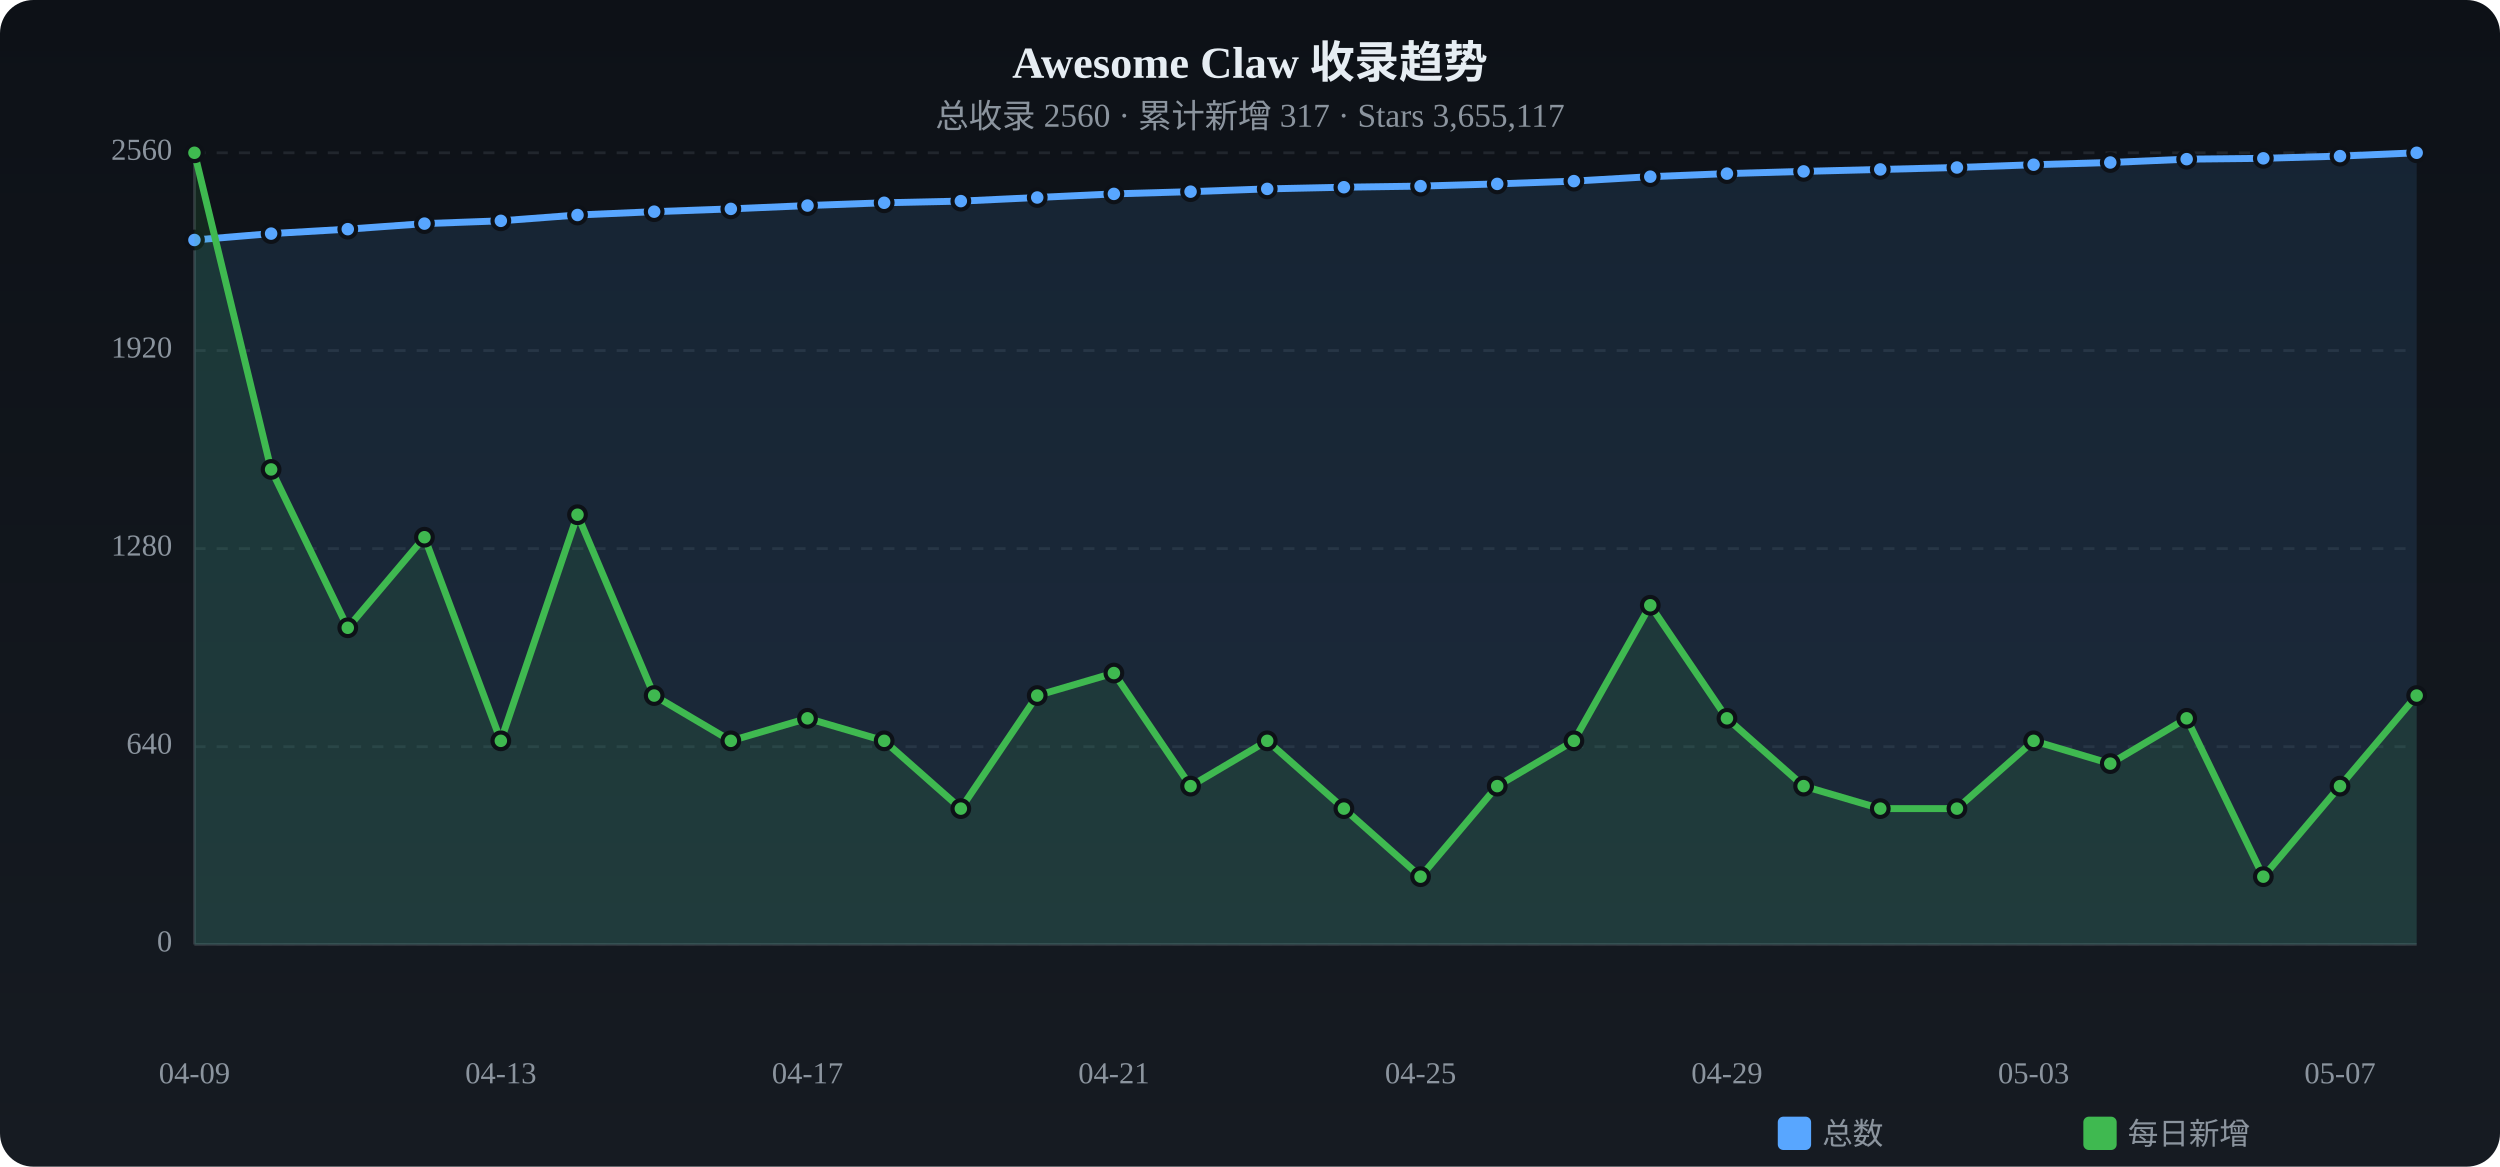
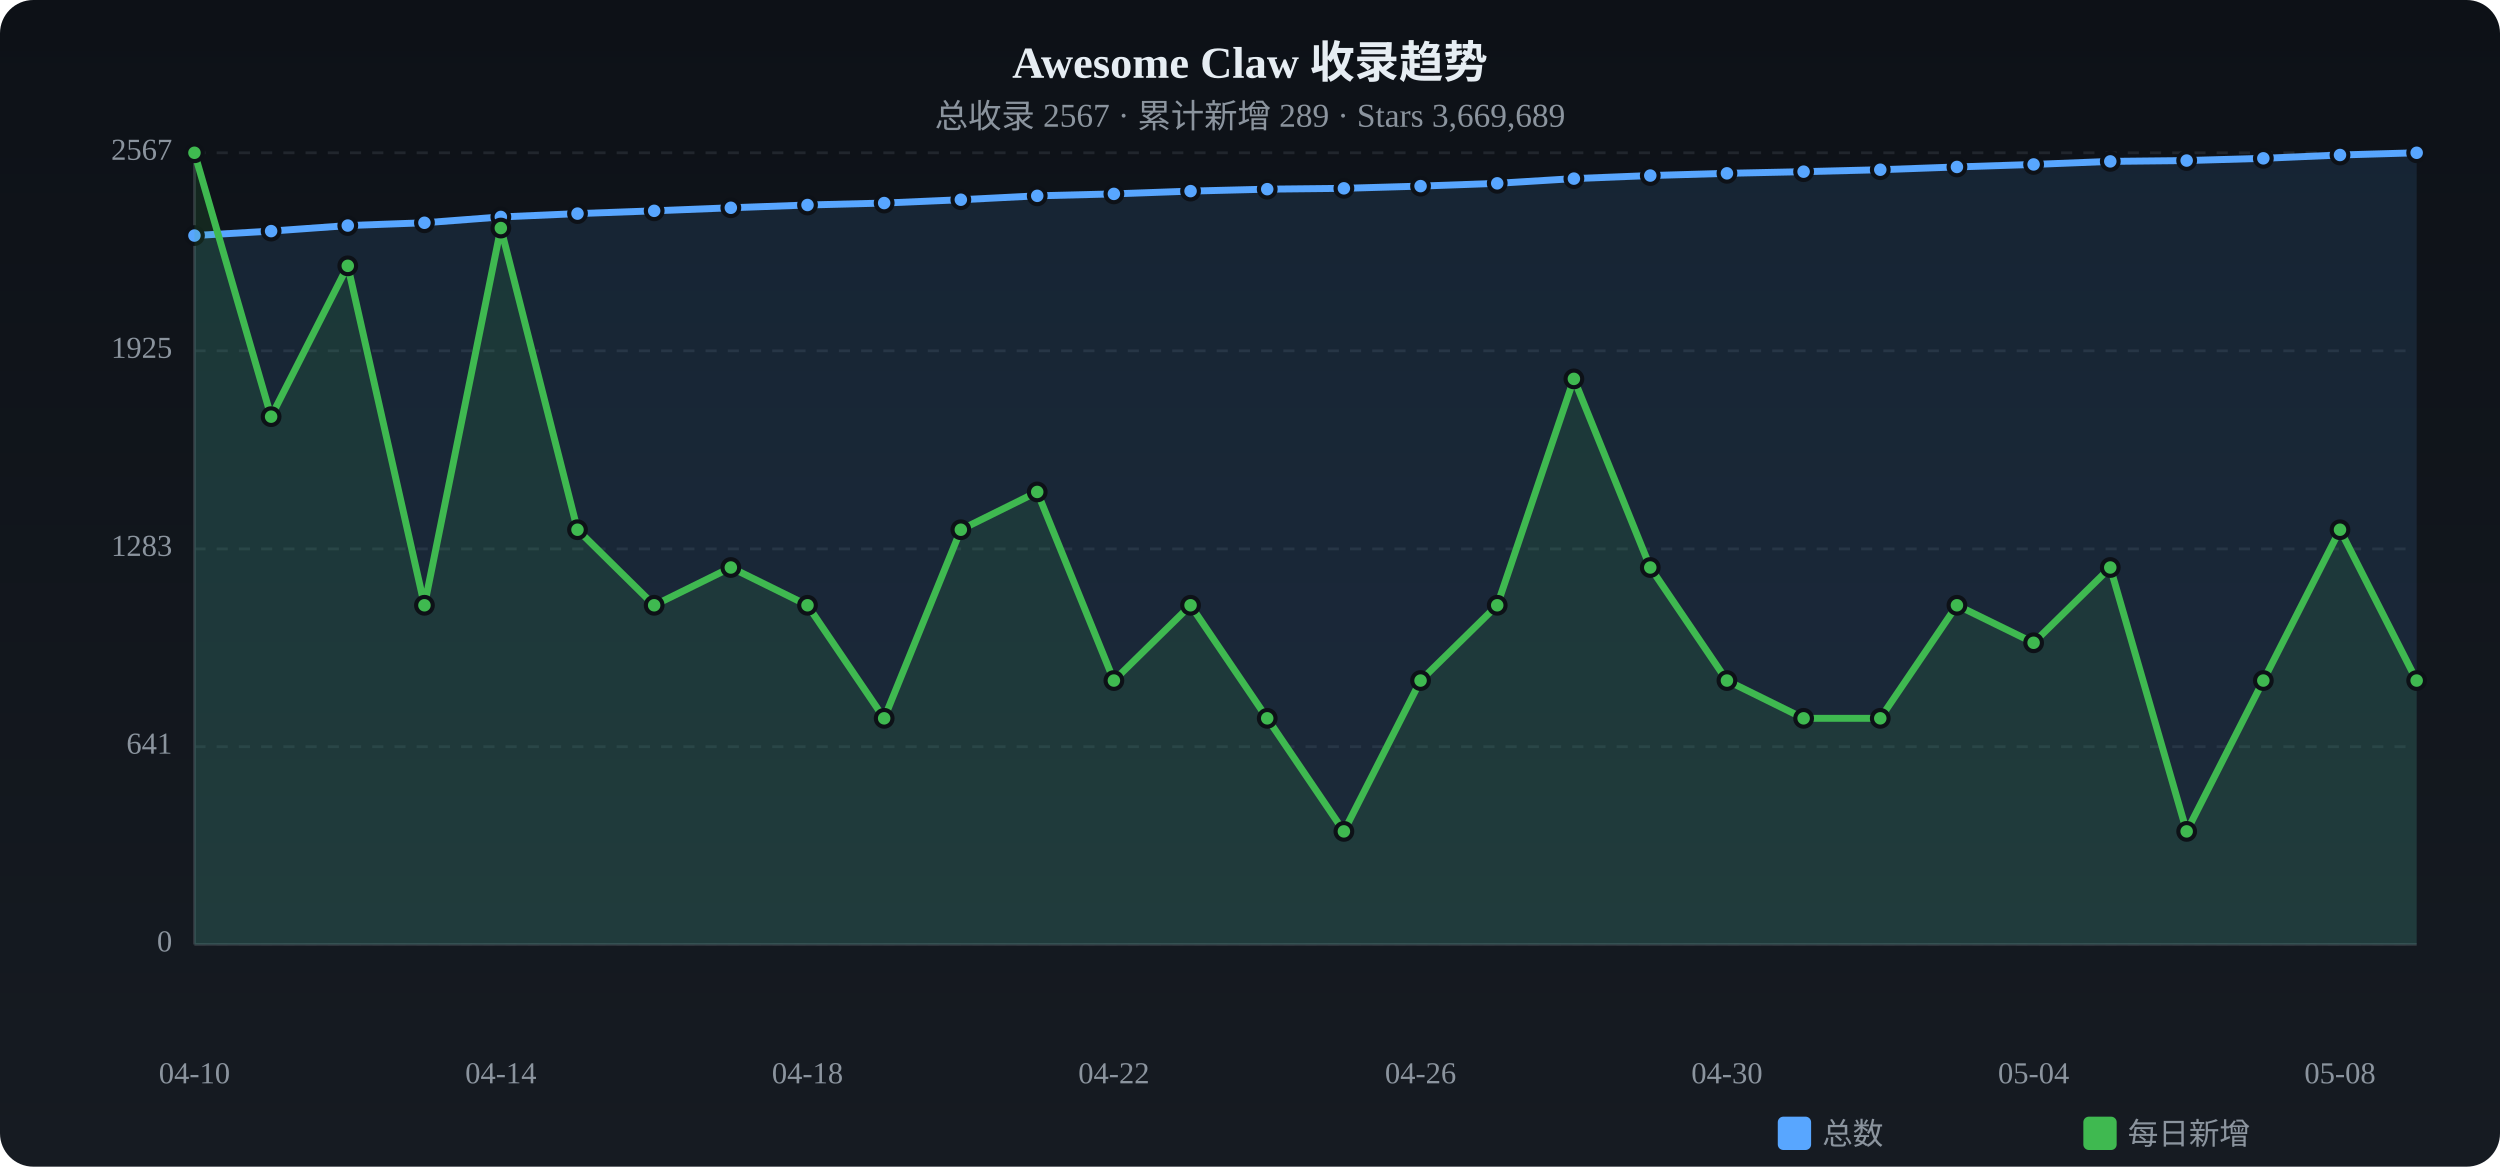
<svg xmlns="http://www.w3.org/2000/svg" viewBox="0 0 900 420" width="900" height="420">
  <defs>
    <linearGradient id="tbg" x1="0%" y1="0%" x2="0%" y2="100%">
      <stop offset="0%" stop-color="#0d1117" />
      <stop offset="100%" stop-color="#161b22" />
    </linearGradient>
  </defs>
  <rect width="900" height="420" rx="12" fill="url(#tbg)" />
  <text x="450.0" y="28" text-anchor="middle" fill="#e6edf3" font-size="16" font-weight="bold">Awesome Claw 收录趋势</text>
-   <text x="450.0" y="46" text-anchor="middle" fill="#8b949e" font-size="12">总收录 2560 · 累计新增 317 · Stars 3,655,117</text>
+   <text x="450.0" y="46" text-anchor="middle" fill="#8b949e" font-size="12">总收录 2567 · 累计新增 289 · Stars 3,669,689</text>
  <text x="62" y="340.0" text-anchor="end" fill="#8b949e" font-size="11" dominant-baseline="middle">0</text>
  <line x1="70" y1="340.0" x2="870" y2="340.0" stroke="#21262d" stroke-dasharray="4 4" />
-   <text x="62" y="268.8" text-anchor="end" fill="#8b949e" font-size="11" dominant-baseline="middle">640</text>
+   <text x="62" y="268.8" text-anchor="end" fill="#8b949e" font-size="11" dominant-baseline="middle">641</text>
  <line x1="70" y1="268.8" x2="870" y2="268.8" stroke="#21262d" stroke-dasharray="4 4" />
-   <text x="62" y="197.5" text-anchor="end" fill="#8b949e" font-size="11" dominant-baseline="middle">1280</text>
-   <line x1="70" y1="197.5" x2="870" y2="197.5" stroke="#21262d" stroke-dasharray="4 4" />
-   <text x="62" y="126.2" text-anchor="end" fill="#8b949e" font-size="11" dominant-baseline="middle">1920</text>
-   <line x1="70" y1="126.2" x2="870" y2="126.2" stroke="#21262d" stroke-dasharray="4 4" />
-   <text x="62" y="55.0" text-anchor="end" fill="#8b949e" font-size="11" dominant-baseline="middle">2560</text>
+   <text x="62" y="197.6" text-anchor="end" fill="#8b949e" font-size="11" dominant-baseline="middle">1283</text>
+   <line x1="70" y1="197.6" x2="870" y2="197.6" stroke="#21262d" stroke-dasharray="4 4" />
+   <text x="62" y="126.3" text-anchor="end" fill="#8b949e" font-size="11" dominant-baseline="middle">1925</text>
+   <line x1="70" y1="126.3" x2="870" y2="126.3" stroke="#21262d" stroke-dasharray="4 4" />
+   <text x="62" y="55.0" text-anchor="end" fill="#8b949e" font-size="11" dominant-baseline="middle">2567</text>
  <line x1="70" y1="55.0" x2="870" y2="55.0" stroke="#21262d" stroke-dasharray="4 4" />
  <line x1="70" y1="55" x2="70" y2="340" stroke="#30363d" />
  <line x1="70" y1="340" x2="870" y2="340" stroke="#30363d" />
-   <path d="M70.0,86.4 L97.6,84.1 L125.2,82.5 L152.8,80.5 L180.3,79.5 L207.9,77.4 L235.5,76.2 L263.1,75.2 L290.7,74.0 L318.3,73.0 L345.9,72.4 L373.4,71.1 L401.0,69.8 L428.6,69.0 L456.2,68.0 L483.8,67.4 L511.4,67.0 L539.0,66.2 L566.6,65.2 L594.1,63.6 L621.7,62.5 L649.3,61.7 L676.9,61.0 L704.5,60.3 L732.1,59.3 L759.7,58.5 L787.2,57.3 L814.8,57.0 L842.4,56.2 L870.0,55.0 L870.0,340 L70.0,340 Z" fill="#58a6ff" opacity="0.12" />
-   <polyline points="70.0,86.4 97.6,84.1 125.2,82.5 152.8,80.5 180.3,79.5 207.9,77.4 235.5,76.2 263.1,75.2 290.7,74.0 318.3,73.0 345.9,72.4 373.4,71.1 401.0,69.8 428.6,69.0 456.2,68.0 483.8,67.4 511.4,67.0 539.0,66.2 566.6,65.2 594.1,63.6 621.7,62.5 649.3,61.7 676.9,61.0 704.5,60.3 732.1,59.3 759.7,58.5 787.2,57.3 814.8,57.0 842.4,56.2 870.0,55.0" fill="none" stroke="#58a6ff" stroke-width="2.5" stroke-linecap="round" stroke-linejoin="round" />
-   <circle cx="70.0" cy="86.4" r="3" fill="#58a6ff" stroke="#0d1117" stroke-width="1.5" />
-   <circle cx="97.6" cy="84.1" r="3" fill="#58a6ff" stroke="#0d1117" stroke-width="1.5" />
-   <circle cx="125.2" cy="82.5" r="3" fill="#58a6ff" stroke="#0d1117" stroke-width="1.5" />
-   <circle cx="152.8" cy="80.5" r="3" fill="#58a6ff" stroke="#0d1117" stroke-width="1.5" />
-   <circle cx="180.3" cy="79.5" r="3" fill="#58a6ff" stroke="#0d1117" stroke-width="1.5" />
-   <circle cx="207.9" cy="77.4" r="3" fill="#58a6ff" stroke="#0d1117" stroke-width="1.5" />
-   <circle cx="235.5" cy="76.2" r="3" fill="#58a6ff" stroke="#0d1117" stroke-width="1.5" />
-   <circle cx="263.1" cy="75.2" r="3" fill="#58a6ff" stroke="#0d1117" stroke-width="1.5" />
-   <circle cx="290.7" cy="74.0" r="3" fill="#58a6ff" stroke="#0d1117" stroke-width="1.5" />
-   <circle cx="318.3" cy="73.0" r="3" fill="#58a6ff" stroke="#0d1117" stroke-width="1.5" />
-   <circle cx="345.9" cy="72.4" r="3" fill="#58a6ff" stroke="#0d1117" stroke-width="1.5" />
-   <circle cx="373.4" cy="71.1" r="3" fill="#58a6ff" stroke="#0d1117" stroke-width="1.5" />
+   <path d="M70.0,84.8 L97.6,83.2 L125.2,81.2 L152.8,80.2 L180.3,78.1 L207.9,76.9 L235.5,75.9 L263.1,74.8 L290.7,73.8 L318.3,73.1 L345.9,71.9 L373.4,70.5 L401.0,69.8 L428.6,68.8 L456.2,68.1 L483.8,67.8 L511.4,67.0 L539.0,66.0 L566.6,64.3 L594.1,63.2 L621.7,62.4 L649.3,61.8 L676.9,61.1 L704.5,60.1 L732.1,59.2 L759.7,58.1 L787.2,57.8 L814.8,57.0 L842.4,55.8 L870.0,55.0 L870.0,340 L70.0,340 Z" fill="#58a6ff" opacity="0.12" />
+   <polyline points="70.0,84.8 97.6,83.2 125.2,81.2 152.8,80.2 180.3,78.1 207.9,76.9 235.5,75.9 263.1,74.8 290.7,73.8 318.3,73.1 345.9,71.9 373.4,70.5 401.0,69.8 428.6,68.8 456.2,68.1 483.8,67.8 511.4,67.0 539.0,66.0 566.6,64.3 594.1,63.2 621.7,62.4 649.3,61.8 676.9,61.1 704.5,60.1 732.1,59.2 759.7,58.1 787.2,57.8 814.8,57.0 842.4,55.8 870.0,55.0" fill="none" stroke="#58a6ff" stroke-width="2.5" stroke-linecap="round" stroke-linejoin="round" />
+   <circle cx="70.0" cy="84.8" r="3" fill="#58a6ff" stroke="#0d1117" stroke-width="1.5" />
+   <circle cx="97.6" cy="83.2" r="3" fill="#58a6ff" stroke="#0d1117" stroke-width="1.5" />
+   <circle cx="125.2" cy="81.2" r="3" fill="#58a6ff" stroke="#0d1117" stroke-width="1.5" />
+   <circle cx="152.8" cy="80.2" r="3" fill="#58a6ff" stroke="#0d1117" stroke-width="1.5" />
+   <circle cx="180.3" cy="78.1" r="3" fill="#58a6ff" stroke="#0d1117" stroke-width="1.5" />
+   <circle cx="207.9" cy="76.9" r="3" fill="#58a6ff" stroke="#0d1117" stroke-width="1.5" />
+   <circle cx="235.5" cy="75.9" r="3" fill="#58a6ff" stroke="#0d1117" stroke-width="1.5" />
+   <circle cx="263.1" cy="74.8" r="3" fill="#58a6ff" stroke="#0d1117" stroke-width="1.5" />
+   <circle cx="290.7" cy="73.8" r="3" fill="#58a6ff" stroke="#0d1117" stroke-width="1.5" />
+   <circle cx="318.3" cy="73.1" r="3" fill="#58a6ff" stroke="#0d1117" stroke-width="1.5" />
+   <circle cx="345.9" cy="71.9" r="3" fill="#58a6ff" stroke="#0d1117" stroke-width="1.5" />
+   <circle cx="373.4" cy="70.5" r="3" fill="#58a6ff" stroke="#0d1117" stroke-width="1.5" />
  <circle cx="401.0" cy="69.8" r="3" fill="#58a6ff" stroke="#0d1117" stroke-width="1.5" />
-   <circle cx="428.6" cy="69.0" r="3" fill="#58a6ff" stroke="#0d1117" stroke-width="1.5" />
-   <circle cx="456.2" cy="68.0" r="3" fill="#58a6ff" stroke="#0d1117" stroke-width="1.5" />
-   <circle cx="483.8" cy="67.4" r="3" fill="#58a6ff" stroke="#0d1117" stroke-width="1.5" />
+   <circle cx="428.6" cy="68.8" r="3" fill="#58a6ff" stroke="#0d1117" stroke-width="1.5" />
+   <circle cx="456.2" cy="68.1" r="3" fill="#58a6ff" stroke="#0d1117" stroke-width="1.5" />
+   <circle cx="483.8" cy="67.8" r="3" fill="#58a6ff" stroke="#0d1117" stroke-width="1.5" />
  <circle cx="511.4" cy="67.0" r="3" fill="#58a6ff" stroke="#0d1117" stroke-width="1.5" />
-   <circle cx="539.0" cy="66.2" r="3" fill="#58a6ff" stroke="#0d1117" stroke-width="1.5" />
-   <circle cx="566.6" cy="65.2" r="3" fill="#58a6ff" stroke="#0d1117" stroke-width="1.5" />
-   <circle cx="594.1" cy="63.6" r="3" fill="#58a6ff" stroke="#0d1117" stroke-width="1.5" />
-   <circle cx="621.7" cy="62.5" r="3" fill="#58a6ff" stroke="#0d1117" stroke-width="1.5" />
-   <circle cx="649.3" cy="61.7" r="3" fill="#58a6ff" stroke="#0d1117" stroke-width="1.5" />
-   <circle cx="676.9" cy="61.0" r="3" fill="#58a6ff" stroke="#0d1117" stroke-width="1.5" />
-   <circle cx="704.5" cy="60.3" r="3" fill="#58a6ff" stroke="#0d1117" stroke-width="1.5" />
-   <circle cx="732.1" cy="59.3" r="3" fill="#58a6ff" stroke="#0d1117" stroke-width="1.5" />
-   <circle cx="759.7" cy="58.5" r="3" fill="#58a6ff" stroke="#0d1117" stroke-width="1.5" />
-   <circle cx="787.2" cy="57.3" r="3" fill="#58a6ff" stroke="#0d1117" stroke-width="1.5" />
+   <circle cx="539.0" cy="66.0" r="3" fill="#58a6ff" stroke="#0d1117" stroke-width="1.5" />
+   <circle cx="566.6" cy="64.3" r="3" fill="#58a6ff" stroke="#0d1117" stroke-width="1.5" />
+   <circle cx="594.1" cy="63.2" r="3" fill="#58a6ff" stroke="#0d1117" stroke-width="1.5" />
+   <circle cx="621.7" cy="62.4" r="3" fill="#58a6ff" stroke="#0d1117" stroke-width="1.5" />
+   <circle cx="649.3" cy="61.8" r="3" fill="#58a6ff" stroke="#0d1117" stroke-width="1.5" />
+   <circle cx="676.9" cy="61.1" r="3" fill="#58a6ff" stroke="#0d1117" stroke-width="1.5" />
+   <circle cx="704.5" cy="60.1" r="3" fill="#58a6ff" stroke="#0d1117" stroke-width="1.5" />
+   <circle cx="732.1" cy="59.2" r="3" fill="#58a6ff" stroke="#0d1117" stroke-width="1.5" />
+   <circle cx="759.7" cy="58.1" r="3" fill="#58a6ff" stroke="#0d1117" stroke-width="1.5" />
+   <circle cx="787.2" cy="57.8" r="3" fill="#58a6ff" stroke="#0d1117" stroke-width="1.5" />
  <circle cx="814.8" cy="57.0" r="3" fill="#58a6ff" stroke="#0d1117" stroke-width="1.5" />
-   <circle cx="842.4" cy="56.2" r="3" fill="#58a6ff" stroke="#0d1117" stroke-width="1.5" />
+   <circle cx="842.4" cy="55.8" r="3" fill="#58a6ff" stroke="#0d1117" stroke-width="1.5" />
  <circle cx="870.0" cy="55.0" r="3" fill="#58a6ff" stroke="#0d1117" stroke-width="1.5" />
-   <path d="M70.0,55.0 L97.6,169.0 L125.2,226.0 L152.8,193.4 L180.3,266.7 L207.9,185.3 L235.5,250.4 L263.1,266.7 L290.7,258.6 L318.3,266.7 L345.9,291.1 L373.4,250.4 L401.0,242.3 L428.6,283.0 L456.2,266.7 L483.8,291.1 L511.4,315.6 L539.0,283.0 L566.6,266.7 L594.1,217.9 L621.7,258.6 L649.3,283.0 L676.9,291.1 L704.5,291.1 L732.1,266.7 L759.7,274.9 L787.2,258.6 L814.8,315.6 L842.4,283.0 L870.0,250.4 L870.0,340 L70.0,340 Z" fill="#3fb950" opacity="0.12" />
-   <polyline points="70.0,55.0 97.6,169.0 125.2,226.0 152.8,193.4 180.3,266.7 207.9,185.3 235.5,250.4 263.1,266.7 290.7,258.6 318.3,266.7 345.9,291.1 373.4,250.4 401.0,242.3 428.6,283.0 456.2,266.7 483.8,291.1 511.4,315.6 539.0,283.0 566.6,266.7 594.1,217.9 621.7,258.6 649.3,283.0 676.9,291.1 704.5,291.1 732.1,266.7 759.7,274.9 787.2,258.6 814.8,315.6 842.4,283.0 870.0,250.4" fill="none" stroke="#3fb950" stroke-width="2.5" stroke-linecap="round" stroke-linejoin="round" />
+   <path d="M70.0,55.0 L97.6,150.0 L125.2,95.7 L152.8,217.9 L180.3,82.1 L207.9,190.7 L235.5,217.9 L263.1,204.3 L290.7,217.9 L318.3,258.6 L345.9,190.7 L373.4,177.1 L401.0,245.0 L428.6,217.9 L456.2,258.6 L483.8,299.3 L511.4,245.0 L539.0,217.9 L566.6,136.4 L594.1,204.3 L621.7,245.0 L649.3,258.6 L676.9,258.6 L704.5,217.9 L732.1,231.4 L759.7,204.3 L787.2,299.3 L814.8,245.0 L842.4,190.7 L870.0,245.0 L870.0,340 L70.0,340 Z" fill="#3fb950" opacity="0.12" />
+   <polyline points="70.0,55.0 97.6,150.0 125.2,95.7 152.8,217.9 180.3,82.1 207.9,190.7 235.5,217.9 263.1,204.3 290.7,217.9 318.3,258.6 345.9,190.7 373.4,177.1 401.0,245.0 428.6,217.9 456.2,258.6 483.8,299.3 511.4,245.0 539.0,217.9 566.6,136.4 594.1,204.3 621.7,245.0 649.3,258.6 676.9,258.6 704.5,217.9 732.1,231.4 759.7,204.3 787.2,299.3 814.8,245.0 842.4,190.7 870.0,245.0" fill="none" stroke="#3fb950" stroke-width="2.5" stroke-linecap="round" stroke-linejoin="round" />
  <circle cx="70.0" cy="55.0" r="3" fill="#3fb950" stroke="#0d1117" stroke-width="1.5" />
-   <circle cx="97.6" cy="169.0" r="3" fill="#3fb950" stroke="#0d1117" stroke-width="1.5" />
-   <circle cx="125.2" cy="226.0" r="3" fill="#3fb950" stroke="#0d1117" stroke-width="1.5" />
-   <circle cx="152.8" cy="193.4" r="3" fill="#3fb950" stroke="#0d1117" stroke-width="1.5" />
-   <circle cx="180.3" cy="266.7" r="3" fill="#3fb950" stroke="#0d1117" stroke-width="1.5" />
-   <circle cx="207.9" cy="185.3" r="3" fill="#3fb950" stroke="#0d1117" stroke-width="1.5" />
-   <circle cx="235.5" cy="250.4" r="3" fill="#3fb950" stroke="#0d1117" stroke-width="1.5" />
-   <circle cx="263.1" cy="266.7" r="3" fill="#3fb950" stroke="#0d1117" stroke-width="1.5" />
-   <circle cx="290.7" cy="258.6" r="3" fill="#3fb950" stroke="#0d1117" stroke-width="1.5" />
-   <circle cx="318.3" cy="266.7" r="3" fill="#3fb950" stroke="#0d1117" stroke-width="1.5" />
-   <circle cx="345.9" cy="291.1" r="3" fill="#3fb950" stroke="#0d1117" stroke-width="1.5" />
-   <circle cx="373.4" cy="250.4" r="3" fill="#3fb950" stroke="#0d1117" stroke-width="1.5" />
-   <circle cx="401.0" cy="242.3" r="3" fill="#3fb950" stroke="#0d1117" stroke-width="1.5" />
-   <circle cx="428.6" cy="283.0" r="3" fill="#3fb950" stroke="#0d1117" stroke-width="1.5" />
-   <circle cx="456.2" cy="266.7" r="3" fill="#3fb950" stroke="#0d1117" stroke-width="1.5" />
-   <circle cx="483.8" cy="291.1" r="3" fill="#3fb950" stroke="#0d1117" stroke-width="1.5" />
-   <circle cx="511.4" cy="315.6" r="3" fill="#3fb950" stroke="#0d1117" stroke-width="1.5" />
-   <circle cx="539.0" cy="283.0" r="3" fill="#3fb950" stroke="#0d1117" stroke-width="1.5" />
-   <circle cx="566.6" cy="266.7" r="3" fill="#3fb950" stroke="#0d1117" stroke-width="1.5" />
-   <circle cx="594.1" cy="217.9" r="3" fill="#3fb950" stroke="#0d1117" stroke-width="1.5" />
-   <circle cx="621.7" cy="258.6" r="3" fill="#3fb950" stroke="#0d1117" stroke-width="1.5" />
-   <circle cx="649.3" cy="283.0" r="3" fill="#3fb950" stroke="#0d1117" stroke-width="1.5" />
-   <circle cx="676.9" cy="291.1" r="3" fill="#3fb950" stroke="#0d1117" stroke-width="1.5" />
-   <circle cx="704.5" cy="291.1" r="3" fill="#3fb950" stroke="#0d1117" stroke-width="1.5" />
-   <circle cx="732.1" cy="266.7" r="3" fill="#3fb950" stroke="#0d1117" stroke-width="1.5" />
-   <circle cx="759.7" cy="274.9" r="3" fill="#3fb950" stroke="#0d1117" stroke-width="1.5" />
-   <circle cx="787.2" cy="258.6" r="3" fill="#3fb950" stroke="#0d1117" stroke-width="1.5" />
-   <circle cx="814.8" cy="315.6" r="3" fill="#3fb950" stroke="#0d1117" stroke-width="1.5" />
-   <circle cx="842.4" cy="283.0" r="3" fill="#3fb950" stroke="#0d1117" stroke-width="1.5" />
-   <circle cx="870.0" cy="250.4" r="3" fill="#3fb950" stroke="#0d1117" stroke-width="1.5" />
-   <text x="70.0" y="390" text-anchor="middle" fill="#8b949e" font-size="11">04-09</text>
-   <text x="180.3" y="390" text-anchor="middle" fill="#8b949e" font-size="11">04-13</text>
-   <text x="290.7" y="390" text-anchor="middle" fill="#8b949e" font-size="11">04-17</text>
-   <text x="401.0" y="390" text-anchor="middle" fill="#8b949e" font-size="11">04-21</text>
-   <text x="511.4" y="390" text-anchor="middle" fill="#8b949e" font-size="11">04-25</text>
-   <text x="621.7" y="390" text-anchor="middle" fill="#8b949e" font-size="11">04-29</text>
-   <text x="732.1" y="390" text-anchor="middle" fill="#8b949e" font-size="11">05-03</text>
-   <text x="842.4" y="390" text-anchor="middle" fill="#8b949e" font-size="11">05-07</text>
+   <circle cx="97.6" cy="150.0" r="3" fill="#3fb950" stroke="#0d1117" stroke-width="1.5" />
+   <circle cx="125.2" cy="95.7" r="3" fill="#3fb950" stroke="#0d1117" stroke-width="1.5" />
+   <circle cx="152.8" cy="217.9" r="3" fill="#3fb950" stroke="#0d1117" stroke-width="1.5" />
+   <circle cx="180.3" cy="82.1" r="3" fill="#3fb950" stroke="#0d1117" stroke-width="1.5" />
+   <circle cx="207.9" cy="190.7" r="3" fill="#3fb950" stroke="#0d1117" stroke-width="1.5" />
+   <circle cx="235.5" cy="217.9" r="3" fill="#3fb950" stroke="#0d1117" stroke-width="1.5" />
+   <circle cx="263.1" cy="204.3" r="3" fill="#3fb950" stroke="#0d1117" stroke-width="1.5" />
+   <circle cx="290.7" cy="217.9" r="3" fill="#3fb950" stroke="#0d1117" stroke-width="1.5" />
+   <circle cx="318.3" cy="258.6" r="3" fill="#3fb950" stroke="#0d1117" stroke-width="1.5" />
+   <circle cx="345.9" cy="190.7" r="3" fill="#3fb950" stroke="#0d1117" stroke-width="1.5" />
+   <circle cx="373.4" cy="177.1" r="3" fill="#3fb950" stroke="#0d1117" stroke-width="1.5" />
+   <circle cx="401.0" cy="245.0" r="3" fill="#3fb950" stroke="#0d1117" stroke-width="1.5" />
+   <circle cx="428.6" cy="217.9" r="3" fill="#3fb950" stroke="#0d1117" stroke-width="1.5" />
+   <circle cx="456.2" cy="258.6" r="3" fill="#3fb950" stroke="#0d1117" stroke-width="1.5" />
+   <circle cx="483.8" cy="299.3" r="3" fill="#3fb950" stroke="#0d1117" stroke-width="1.5" />
+   <circle cx="511.4" cy="245.0" r="3" fill="#3fb950" stroke="#0d1117" stroke-width="1.5" />
+   <circle cx="539.0" cy="217.9" r="3" fill="#3fb950" stroke="#0d1117" stroke-width="1.5" />
+   <circle cx="566.6" cy="136.4" r="3" fill="#3fb950" stroke="#0d1117" stroke-width="1.5" />
+   <circle cx="594.1" cy="204.3" r="3" fill="#3fb950" stroke="#0d1117" stroke-width="1.5" />
+   <circle cx="621.7" cy="245.0" r="3" fill="#3fb950" stroke="#0d1117" stroke-width="1.5" />
+   <circle cx="649.3" cy="258.6" r="3" fill="#3fb950" stroke="#0d1117" stroke-width="1.5" />
+   <circle cx="676.9" cy="258.6" r="3" fill="#3fb950" stroke="#0d1117" stroke-width="1.5" />
+   <circle cx="704.5" cy="217.9" r="3" fill="#3fb950" stroke="#0d1117" stroke-width="1.5" />
+   <circle cx="732.1" cy="231.4" r="3" fill="#3fb950" stroke="#0d1117" stroke-width="1.5" />
+   <circle cx="759.7" cy="204.3" r="3" fill="#3fb950" stroke="#0d1117" stroke-width="1.5" />
+   <circle cx="787.2" cy="299.3" r="3" fill="#3fb950" stroke="#0d1117" stroke-width="1.5" />
+   <circle cx="814.8" cy="245.0" r="3" fill="#3fb950" stroke="#0d1117" stroke-width="1.5" />
+   <circle cx="842.4" cy="190.7" r="3" fill="#3fb950" stroke="#0d1117" stroke-width="1.5" />
+   <circle cx="870.0" cy="245.0" r="3" fill="#3fb950" stroke="#0d1117" stroke-width="1.5" />
+   <text x="70.0" y="390" text-anchor="middle" fill="#8b949e" font-size="11">04-10</text>
+   <text x="180.3" y="390" text-anchor="middle" fill="#8b949e" font-size="11">04-14</text>
+   <text x="290.7" y="390" text-anchor="middle" fill="#8b949e" font-size="11">04-18</text>
+   <text x="401.0" y="390" text-anchor="middle" fill="#8b949e" font-size="11">04-22</text>
+   <text x="511.4" y="390" text-anchor="middle" fill="#8b949e" font-size="11">04-26</text>
+   <text x="621.7" y="390" text-anchor="middle" fill="#8b949e" font-size="11">04-30</text>
+   <text x="732.1" y="390" text-anchor="middle" fill="#8b949e" font-size="11">05-04</text>
+   <text x="842.4" y="390" text-anchor="middle" fill="#8b949e" font-size="11">05-08</text>
  <rect x="640" y="402" width="12" height="12" rx="2" fill="#58a6ff" />
  <text x="656" y="412" fill="#8b949e" font-size="11">总数</text>
  <rect x="750" y="402" width="12" height="12" rx="2" fill="#3fb950" />
  <text x="766" y="412" fill="#8b949e" font-size="11">每日新增</text>
</svg>
